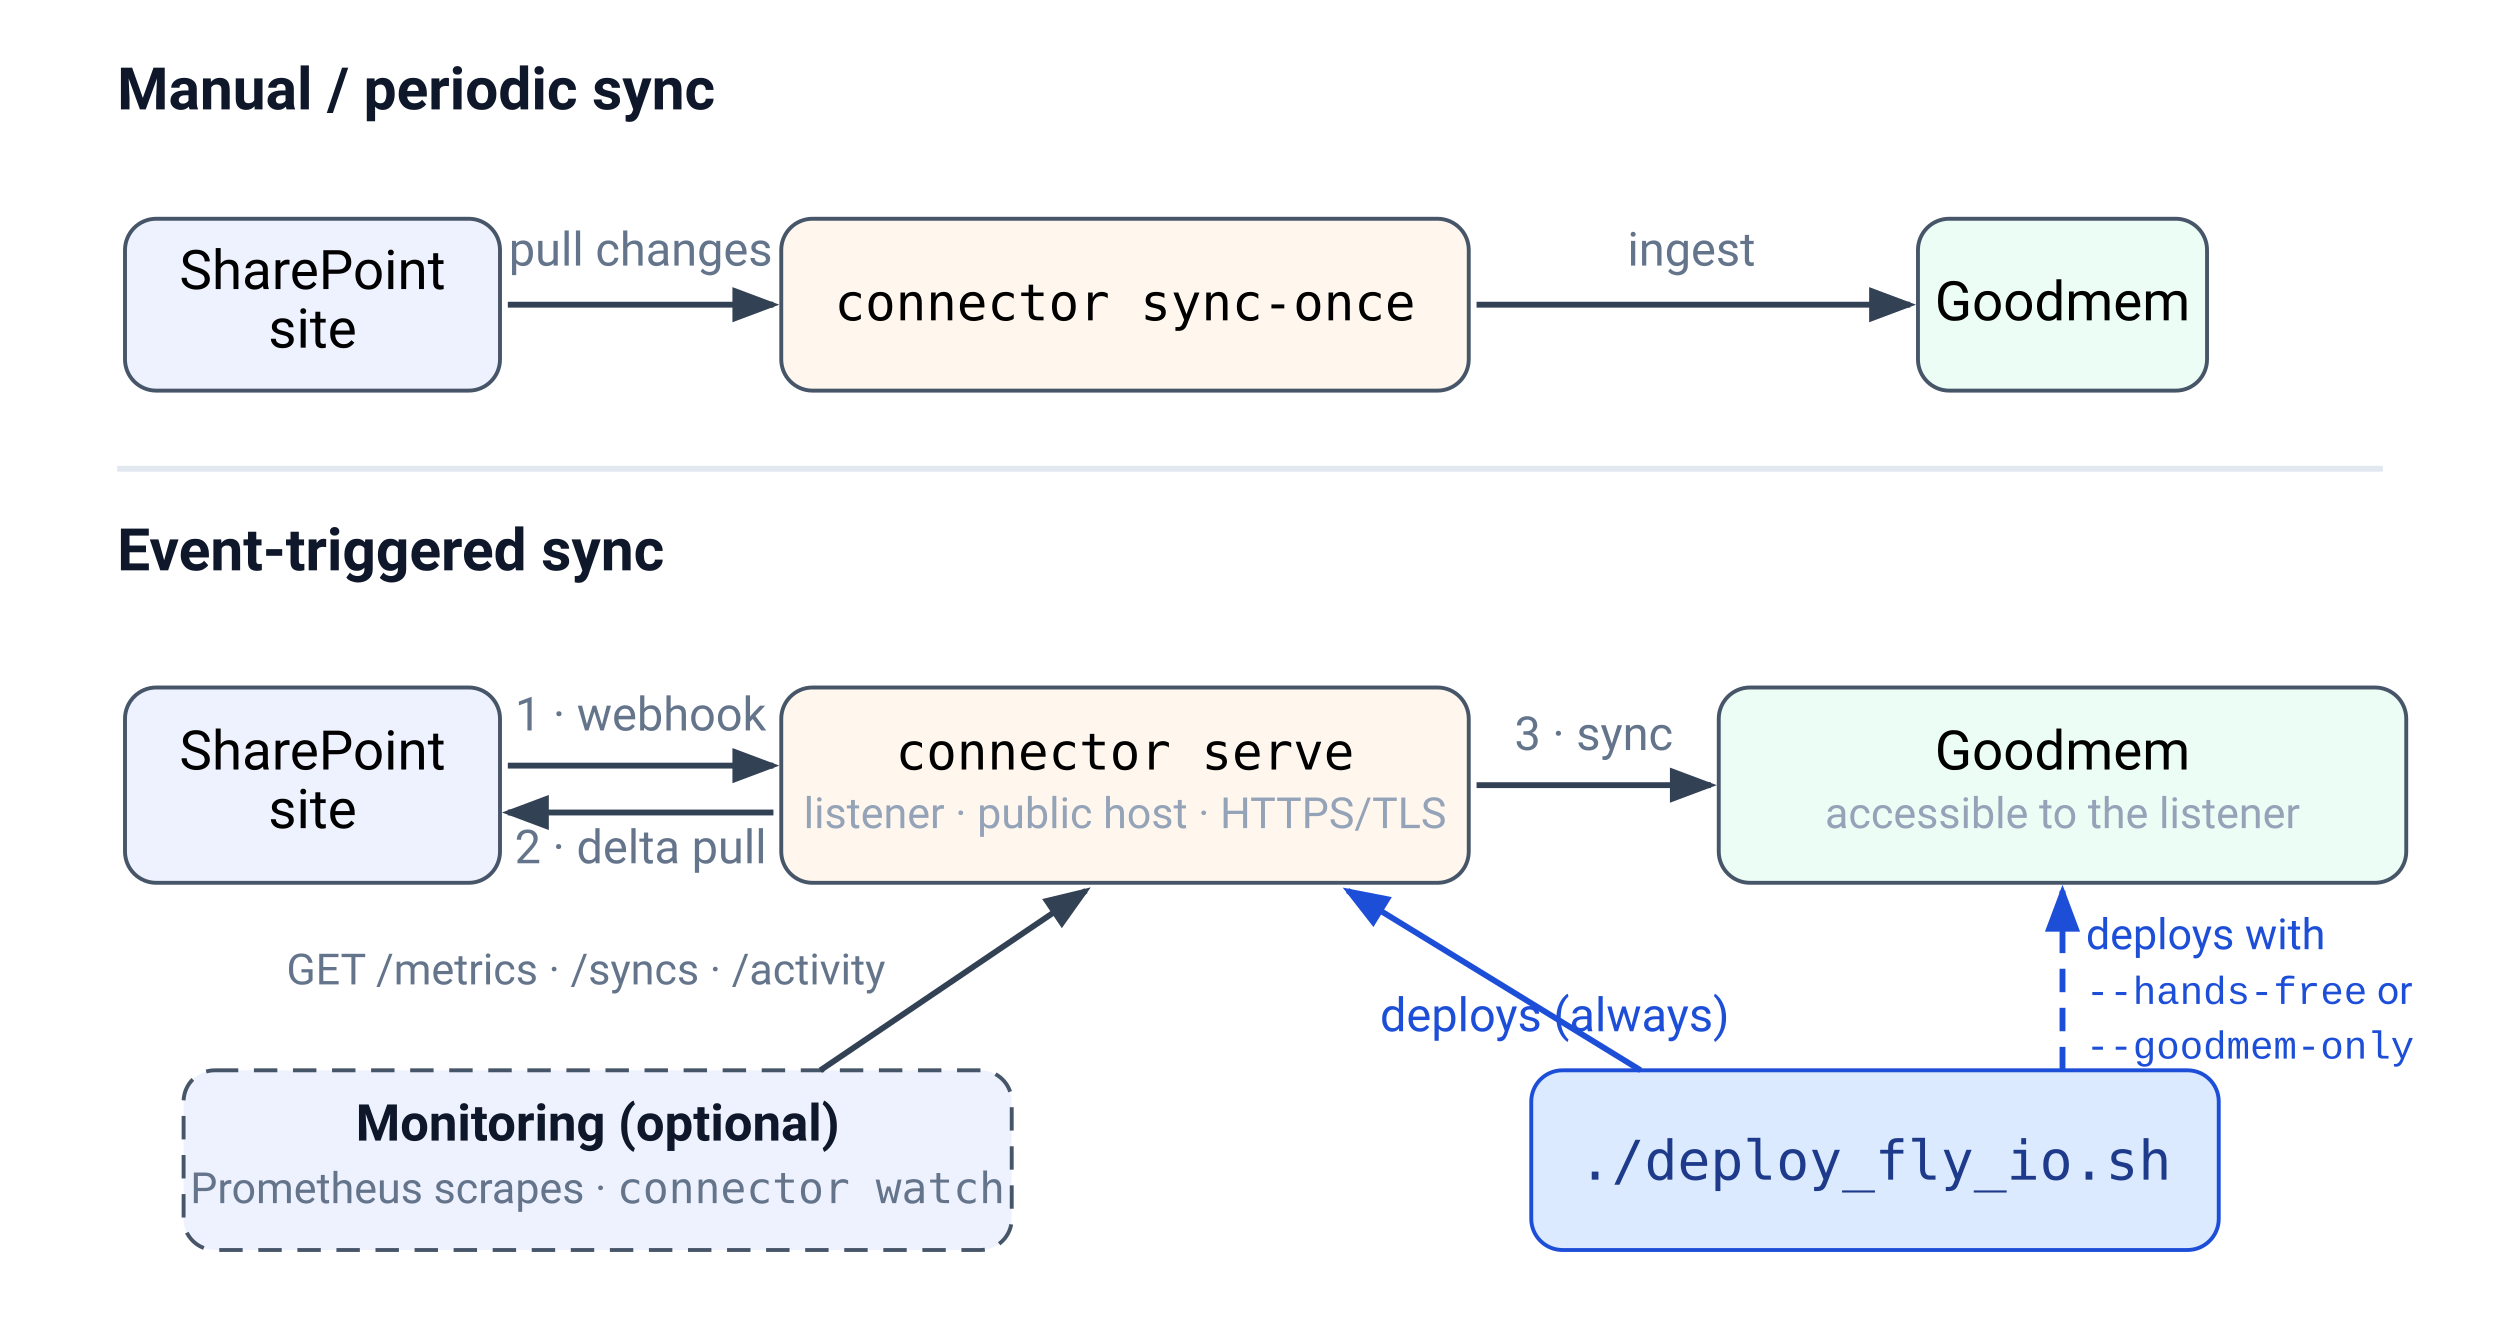
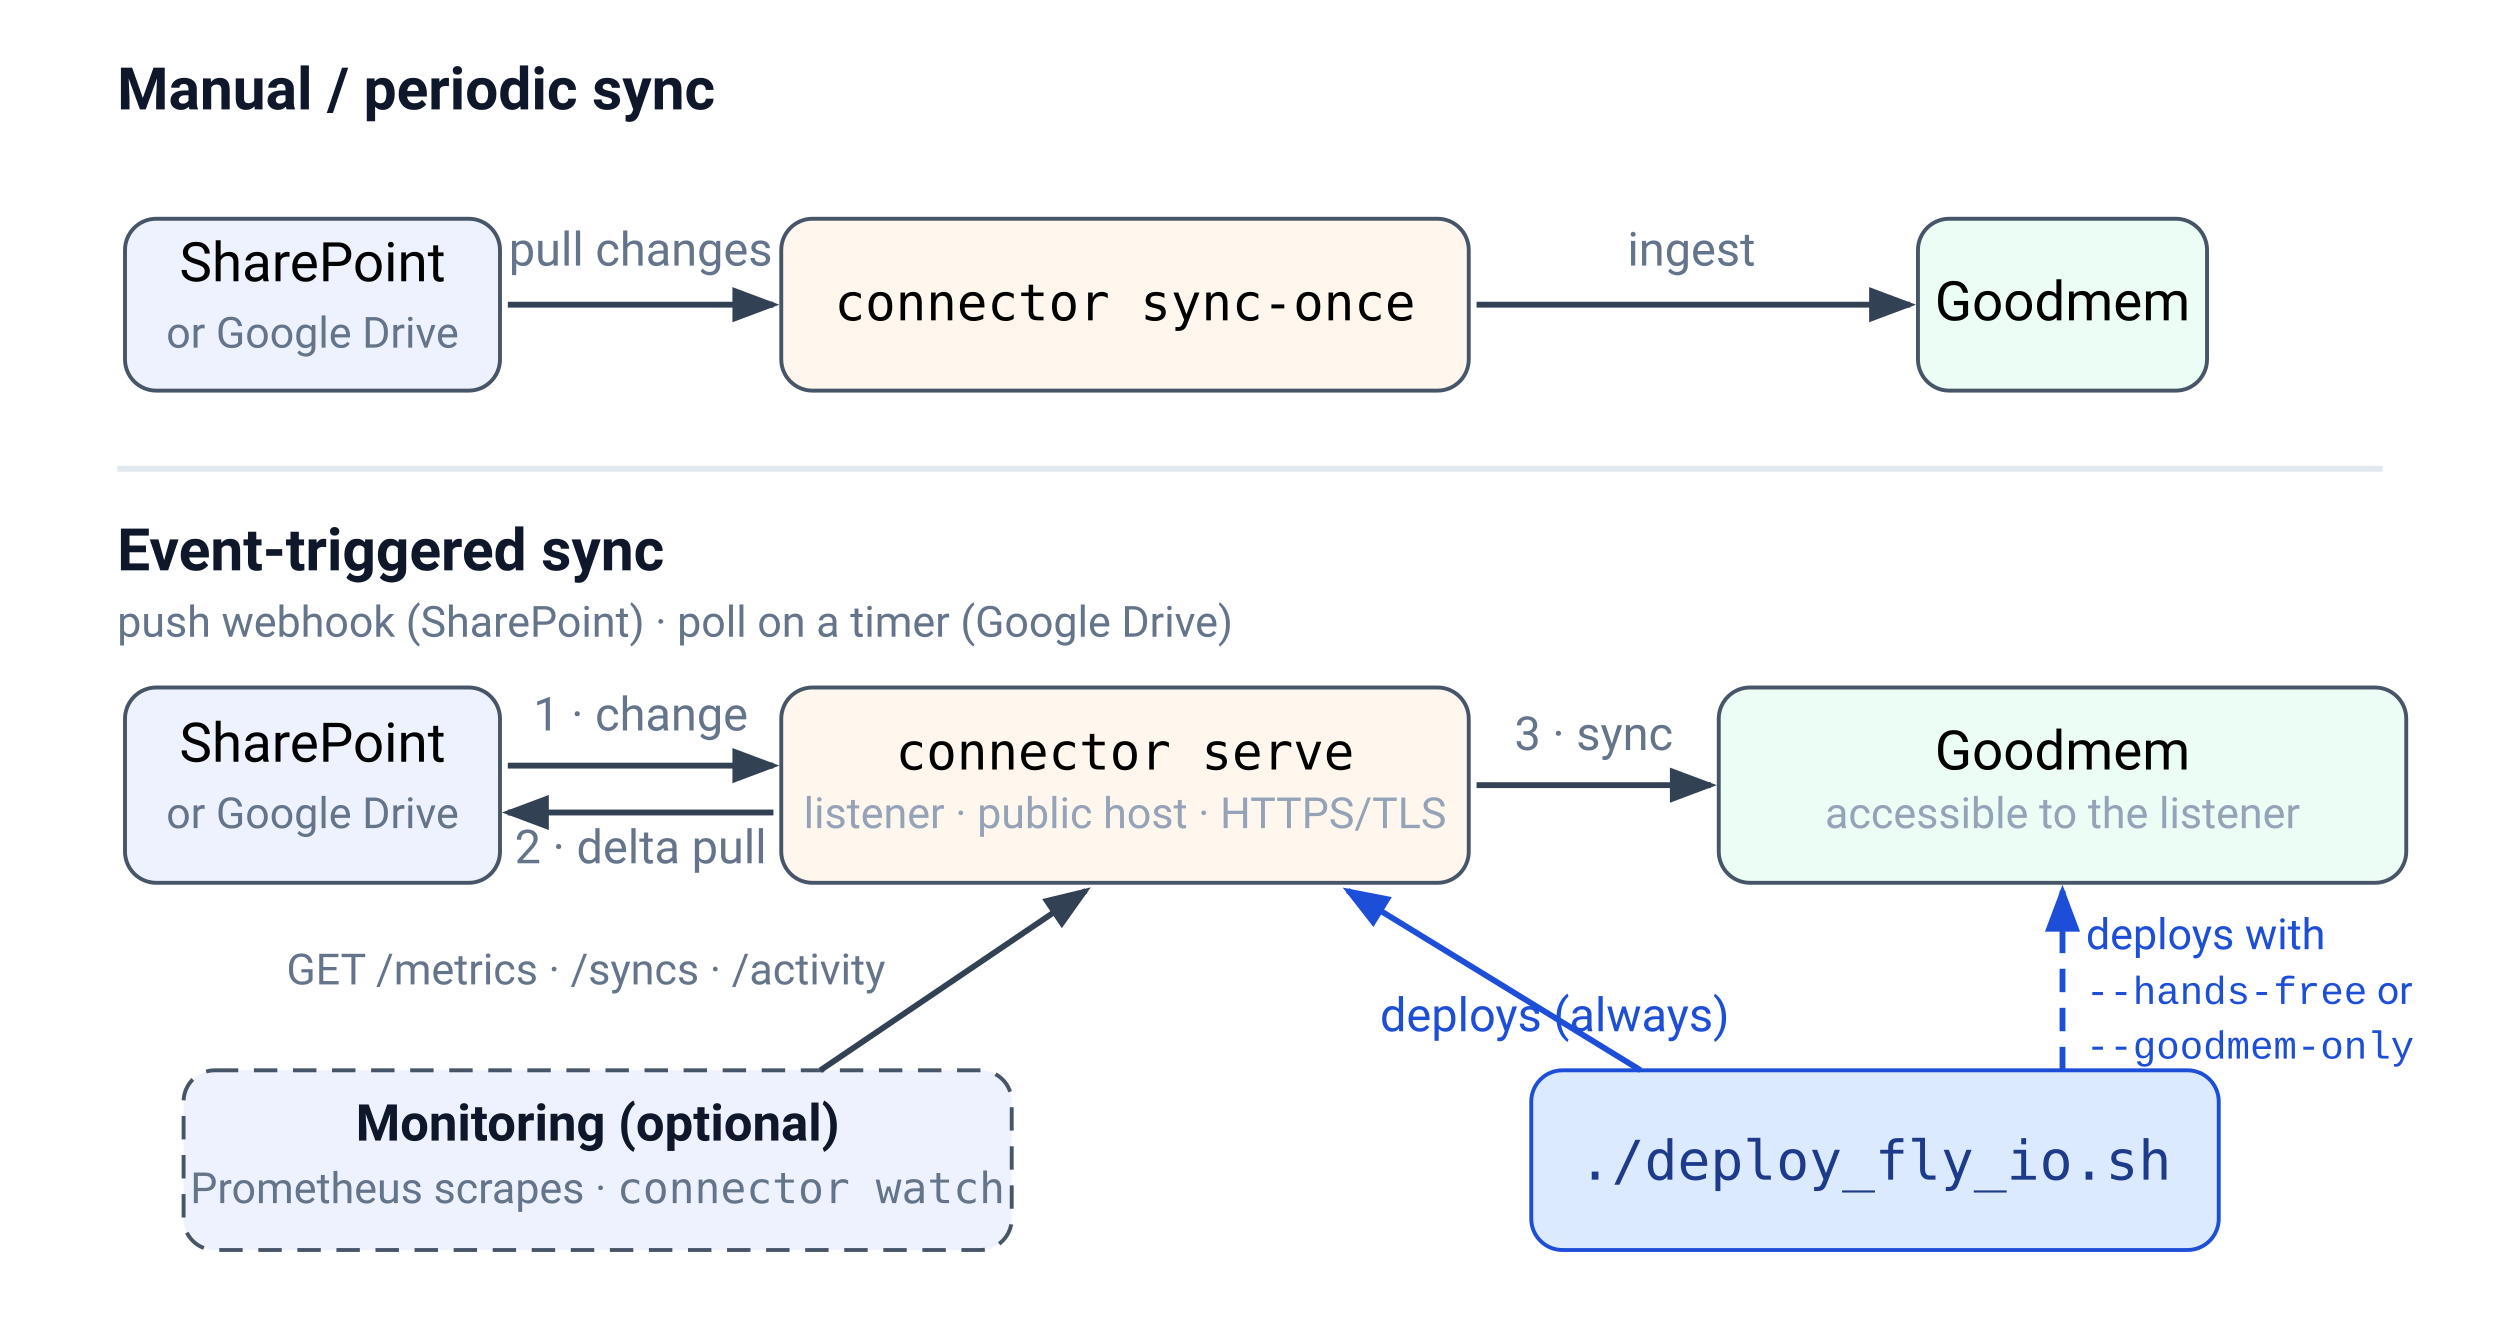
<svg xmlns="http://www.w3.org/2000/svg" viewBox="0 0 640 344" font-family="-apple-system, Segoe UI, Roboto, sans-serif" font-size="14" role="img">
  <defs>
    <marker id="arrow" markerWidth="10" markerHeight="10" refX="7" refY="3" orient="auto" markerUnits="strokeWidth">
      <path d="M0,0 L8,3 L0,6 Z" fill="#334155" />
    </marker>
    <marker id="barrow" markerWidth="10" markerHeight="10" refX="7" refY="3" orient="auto" markerUnits="strokeWidth">
      <path d="M0,0 L8,3 L0,6 Z" fill="#1d4ed8" />
    </marker>
  </defs>
  <text x="30" y="28" font-weight="600" font-size="15" fill="#0f172a">Manual / periodic sync</text>
  <rect x="32" y="56" width="96" height="44" rx="8" fill="#eef2ff" stroke="#475569" />
-   <text x="80" y="74" text-anchor="middle">SharePoint</text>
-   <text x="80" y="89" text-anchor="middle">site</text>
+   <text x="80" y="72" text-anchor="middle">SharePoint</text>
+   <text x="80" y="89" text-anchor="middle" fill="#64748b" font-size="11">or Google Drive</text>
  <rect x="200" y="56" width="176" height="44" rx="8" fill="#fff7ed" stroke="#475569" />
  <text x="288" y="82" text-anchor="middle" font-family="ui-monospace, SFMono-Regular, Menlo, monospace" font-size="13">connector sync-once</text>
  <rect x="491" y="56" width="74" height="44" rx="8" fill="#ecfdf5" stroke="#475569" />
  <text x="528" y="82" text-anchor="middle">Goodmem</text>
  <line x1="130" y1="78" x2="198" y2="78" stroke="#334155" stroke-width="1.5" marker-end="url(#arrow)" />
  <text x="164" y="68" text-anchor="middle" fill="#64748b" font-size="12">pull changes</text>
  <line x1="378" y1="78" x2="489" y2="78" stroke="#334155" stroke-width="1.5" marker-end="url(#arrow)" />
  <text x="433" y="68" text-anchor="middle" fill="#64748b" font-size="12">ingest</text>
  <line x1="30" y1="120" x2="610" y2="120" stroke="#e2e8f0" stroke-width="1.5" />
  <text x="30" y="146" font-weight="600" font-size="15" fill="#0f172a">Event-triggered sync</text>
+   <text x="30" y="163" fill="#64748b" font-size="11">push webhook (SharePoint) · poll on a timer (Google Drive)</text>
  <rect x="32" y="176" width="96" height="50" rx="8" fill="#eef2ff" stroke="#475569" />
-   <text x="80" y="197" text-anchor="middle">SharePoint</text>
-   <text x="80" y="212" text-anchor="middle">site</text>
+   <text x="80" y="195" text-anchor="middle">SharePoint</text>
+   <text x="80" y="212" text-anchor="middle" fill="#64748b" font-size="11">or Google Drive</text>
  <rect x="200" y="176" width="176" height="50" rx="8" fill="#fff7ed" stroke="#475569" />
  <text x="288" y="197" text-anchor="middle" font-family="ui-monospace, SFMono-Regular, Menlo, monospace" font-size="13">connector serve</text>
  <text x="288" y="212" text-anchor="middle" fill="#94a3b8" font-size="11">listener · public host · HTTPS/TLS</text>
  <rect x="440" y="176" width="176" height="50" rx="8" fill="#ecfdf5" stroke="#475569" />
  <text x="528" y="197" text-anchor="middle">Goodmem</text>
  <text x="528" y="212" text-anchor="middle" fill="#94a3b8" font-size="11">accessible to the listener</text>
  <line x1="130" y1="196" x2="198" y2="196" stroke="#334155" stroke-width="1.5" marker-end="url(#arrow)" />
-   <text x="164" y="187" text-anchor="middle" fill="#64748b" font-size="12">1 · webhook</text>
+   <text x="164" y="187" text-anchor="middle" fill="#64748b" font-size="12">1 · change</text>
  <line x1="198" y1="208" x2="130" y2="208" stroke="#334155" stroke-width="1.5" marker-end="url(#arrow)" />
  <text x="164" y="221" text-anchor="middle" fill="#64748b" font-size="12">2 · delta pull</text>
  <line x1="378" y1="201" x2="438" y2="201" stroke="#334155" stroke-width="1.5" marker-end="url(#arrow)" />
  <text x="408" y="192" text-anchor="middle" fill="#64748b" font-size="12">3 · sync</text>
  <rect x="47" y="274" width="212" height="46" rx="8" fill="#eef2ff" stroke="#475569" stroke-dasharray="6 4" />
  <text x="153" y="292" text-anchor="middle" font-size="13" font-weight="600" fill="#0f172a">Monitoring (optional)</text>
  <text x="153" y="308" text-anchor="middle" fill="#64748b" font-size="11">Prometheus scrapes · <tspan font-family="ui-monospace, SFMono-Regular, Menlo, monospace">connector watch</tspan>
  </text>
  <rect x="392" y="274" width="176" height="46" rx="8" fill="#dbeafe" stroke="#1d4ed8" />
  <text x="480" y="302" text-anchor="middle" font-family="ui-monospace, SFMono-Regular, Menlo, monospace" fill="#1e3a8a">./deploy_fly_io.sh</text>
  <line x1="210" y1="274" x2="278" y2="228" stroke="#334155" stroke-width="1.5" marker-end="url(#arrow)" />
  <text x="150" y="252" text-anchor="middle" fill="#64748b" font-size="11">GET /metrics · /syncs · /activity</text>
  <line x1="420" y1="274" x2="345" y2="228" stroke="#1d4ed8" stroke-width="1.5" marker-end="url(#barrow)" />
  <text x="398" y="264" text-anchor="middle" fill="#1d4ed8" font-size="12">deploys (always)</text>
  <line x1="528" y1="274" x2="528" y2="228" stroke="#1d4ed8" stroke-width="1.5" stroke-dasharray="6 4" marker-end="url(#barrow)" />
  <text x="534" y="243" text-anchor="start" fill="#1d4ed8" font-size="11">deploys with</text>
  <text x="534" y="257" text-anchor="start" fill="#1d4ed8" font-size="10">
    <tspan font-family="'Courier New', Courier, monospace">--hands-free</tspan> or</text>
  <text x="534" y="271" text-anchor="start" fill="#1d4ed8" font-size="10" font-family="'Courier New', Courier, monospace">--goodmem-only</text>
</svg>
